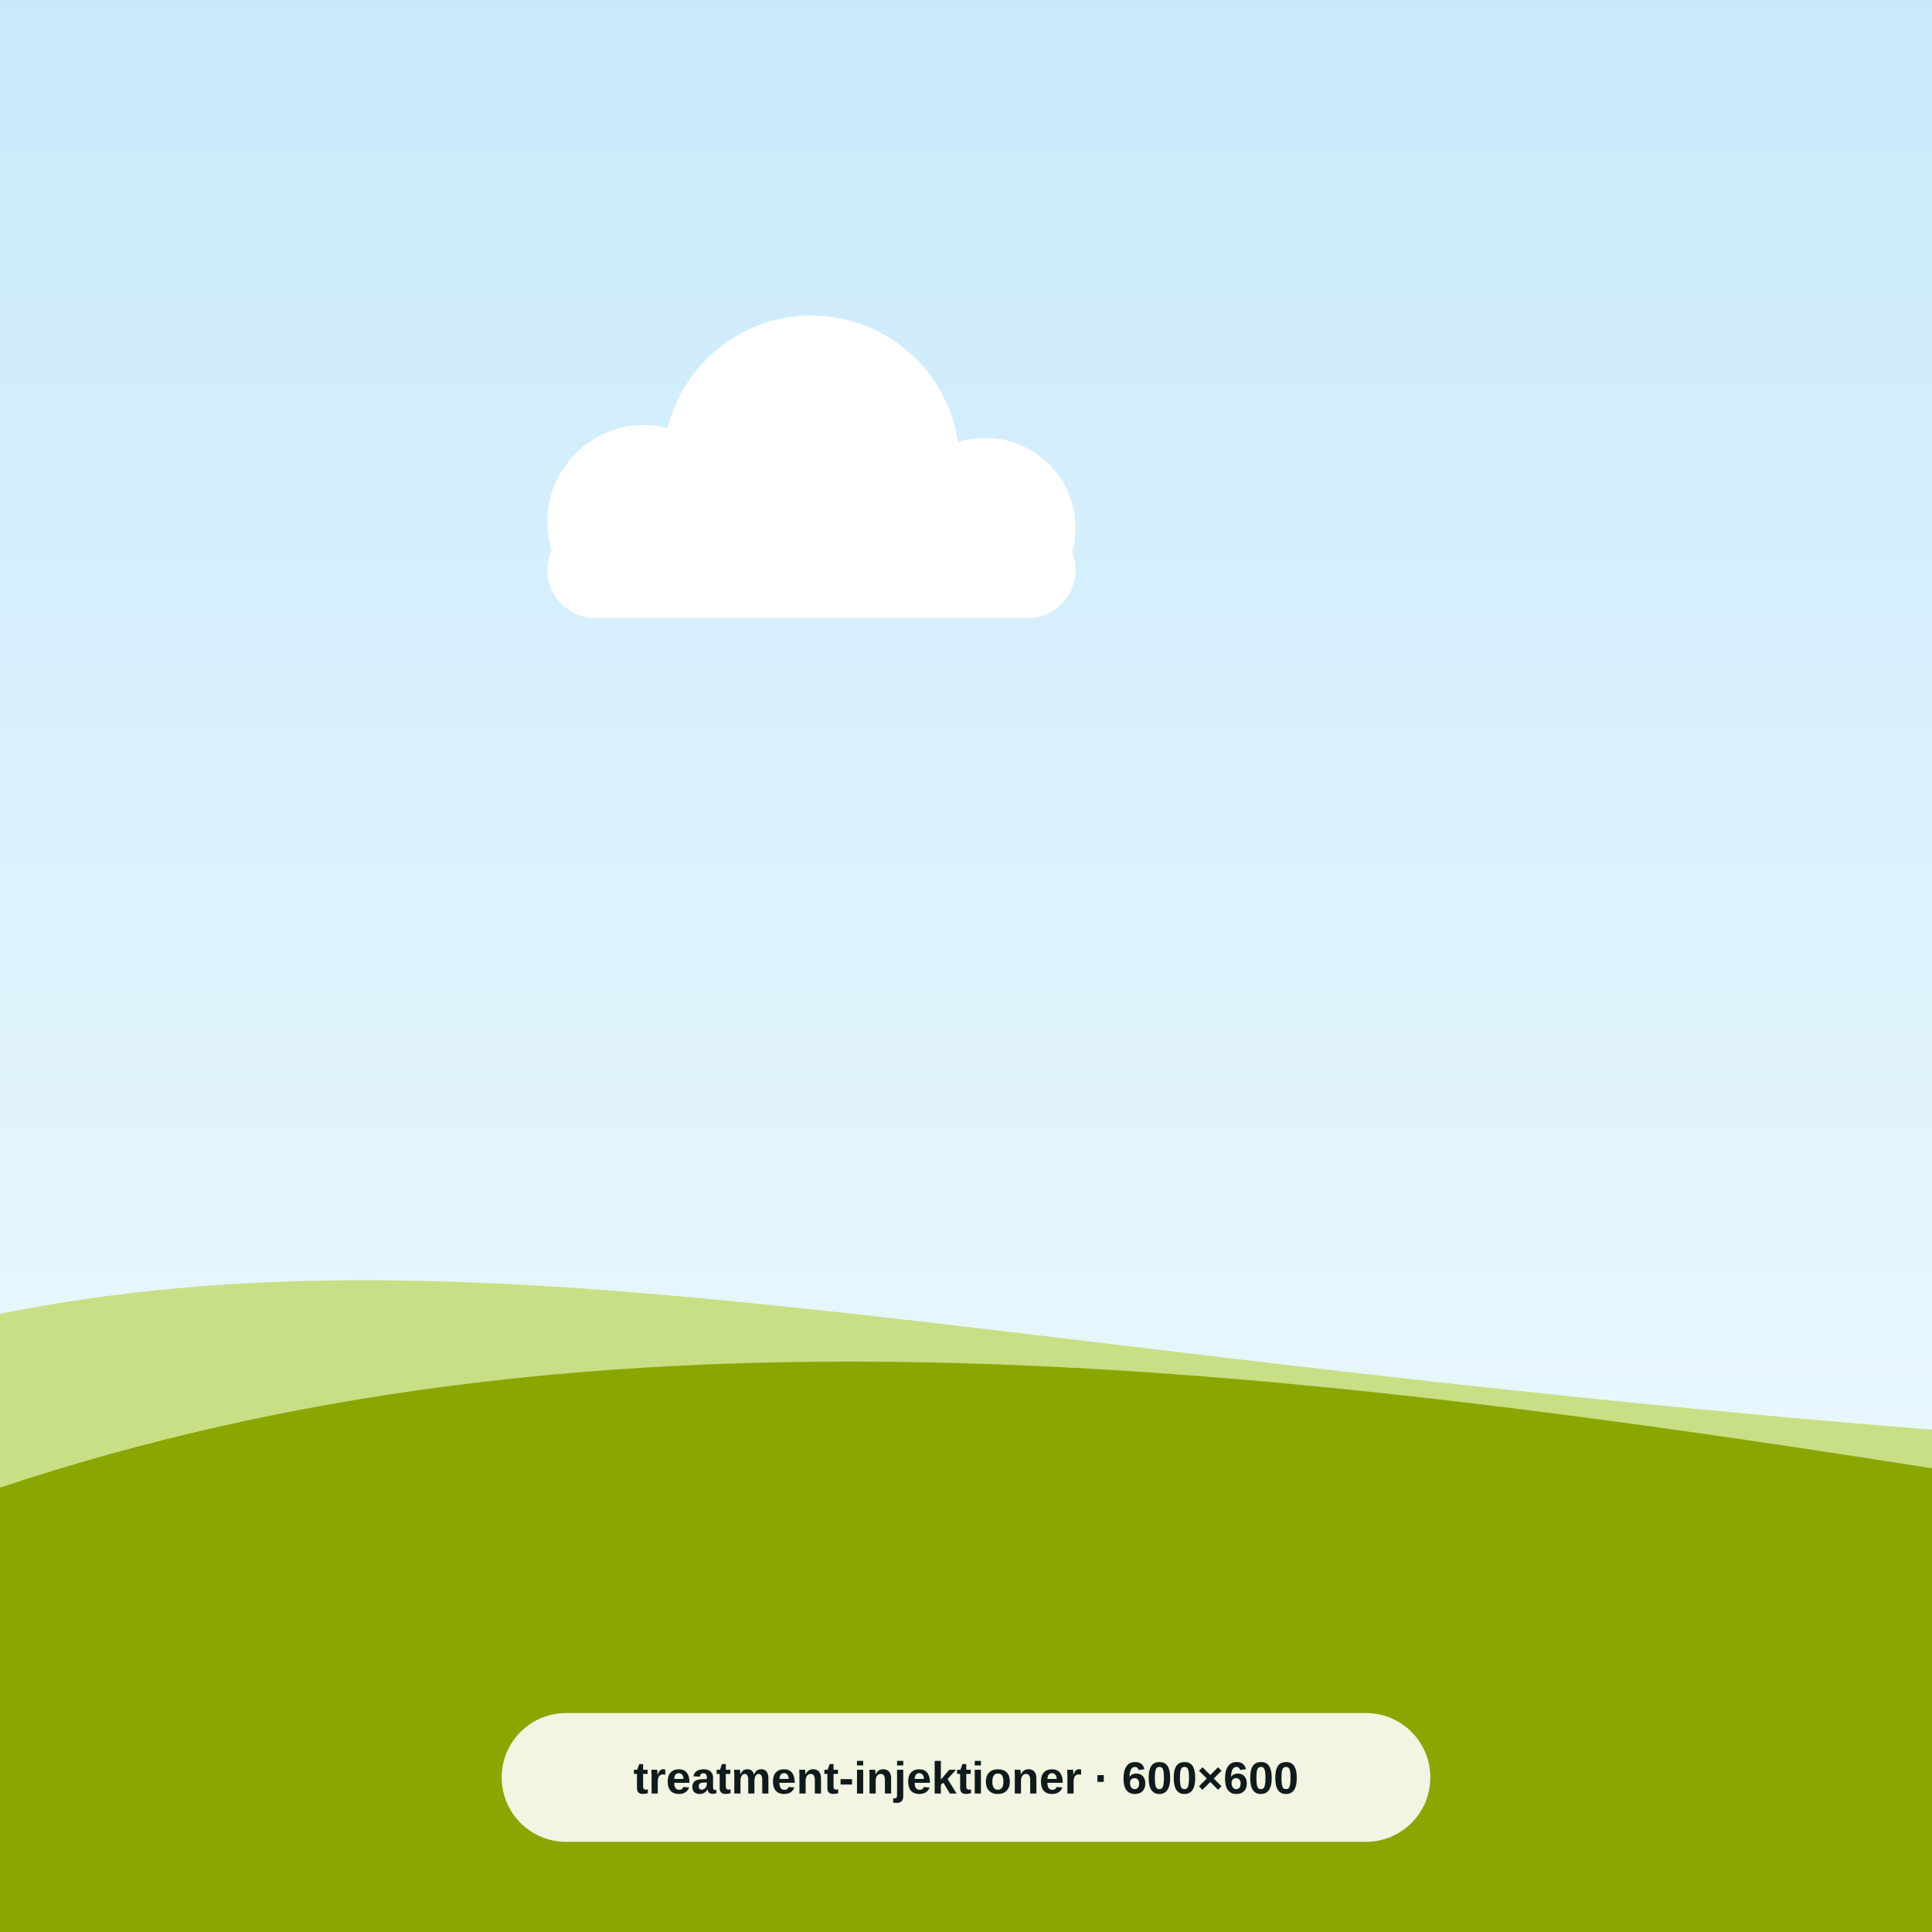
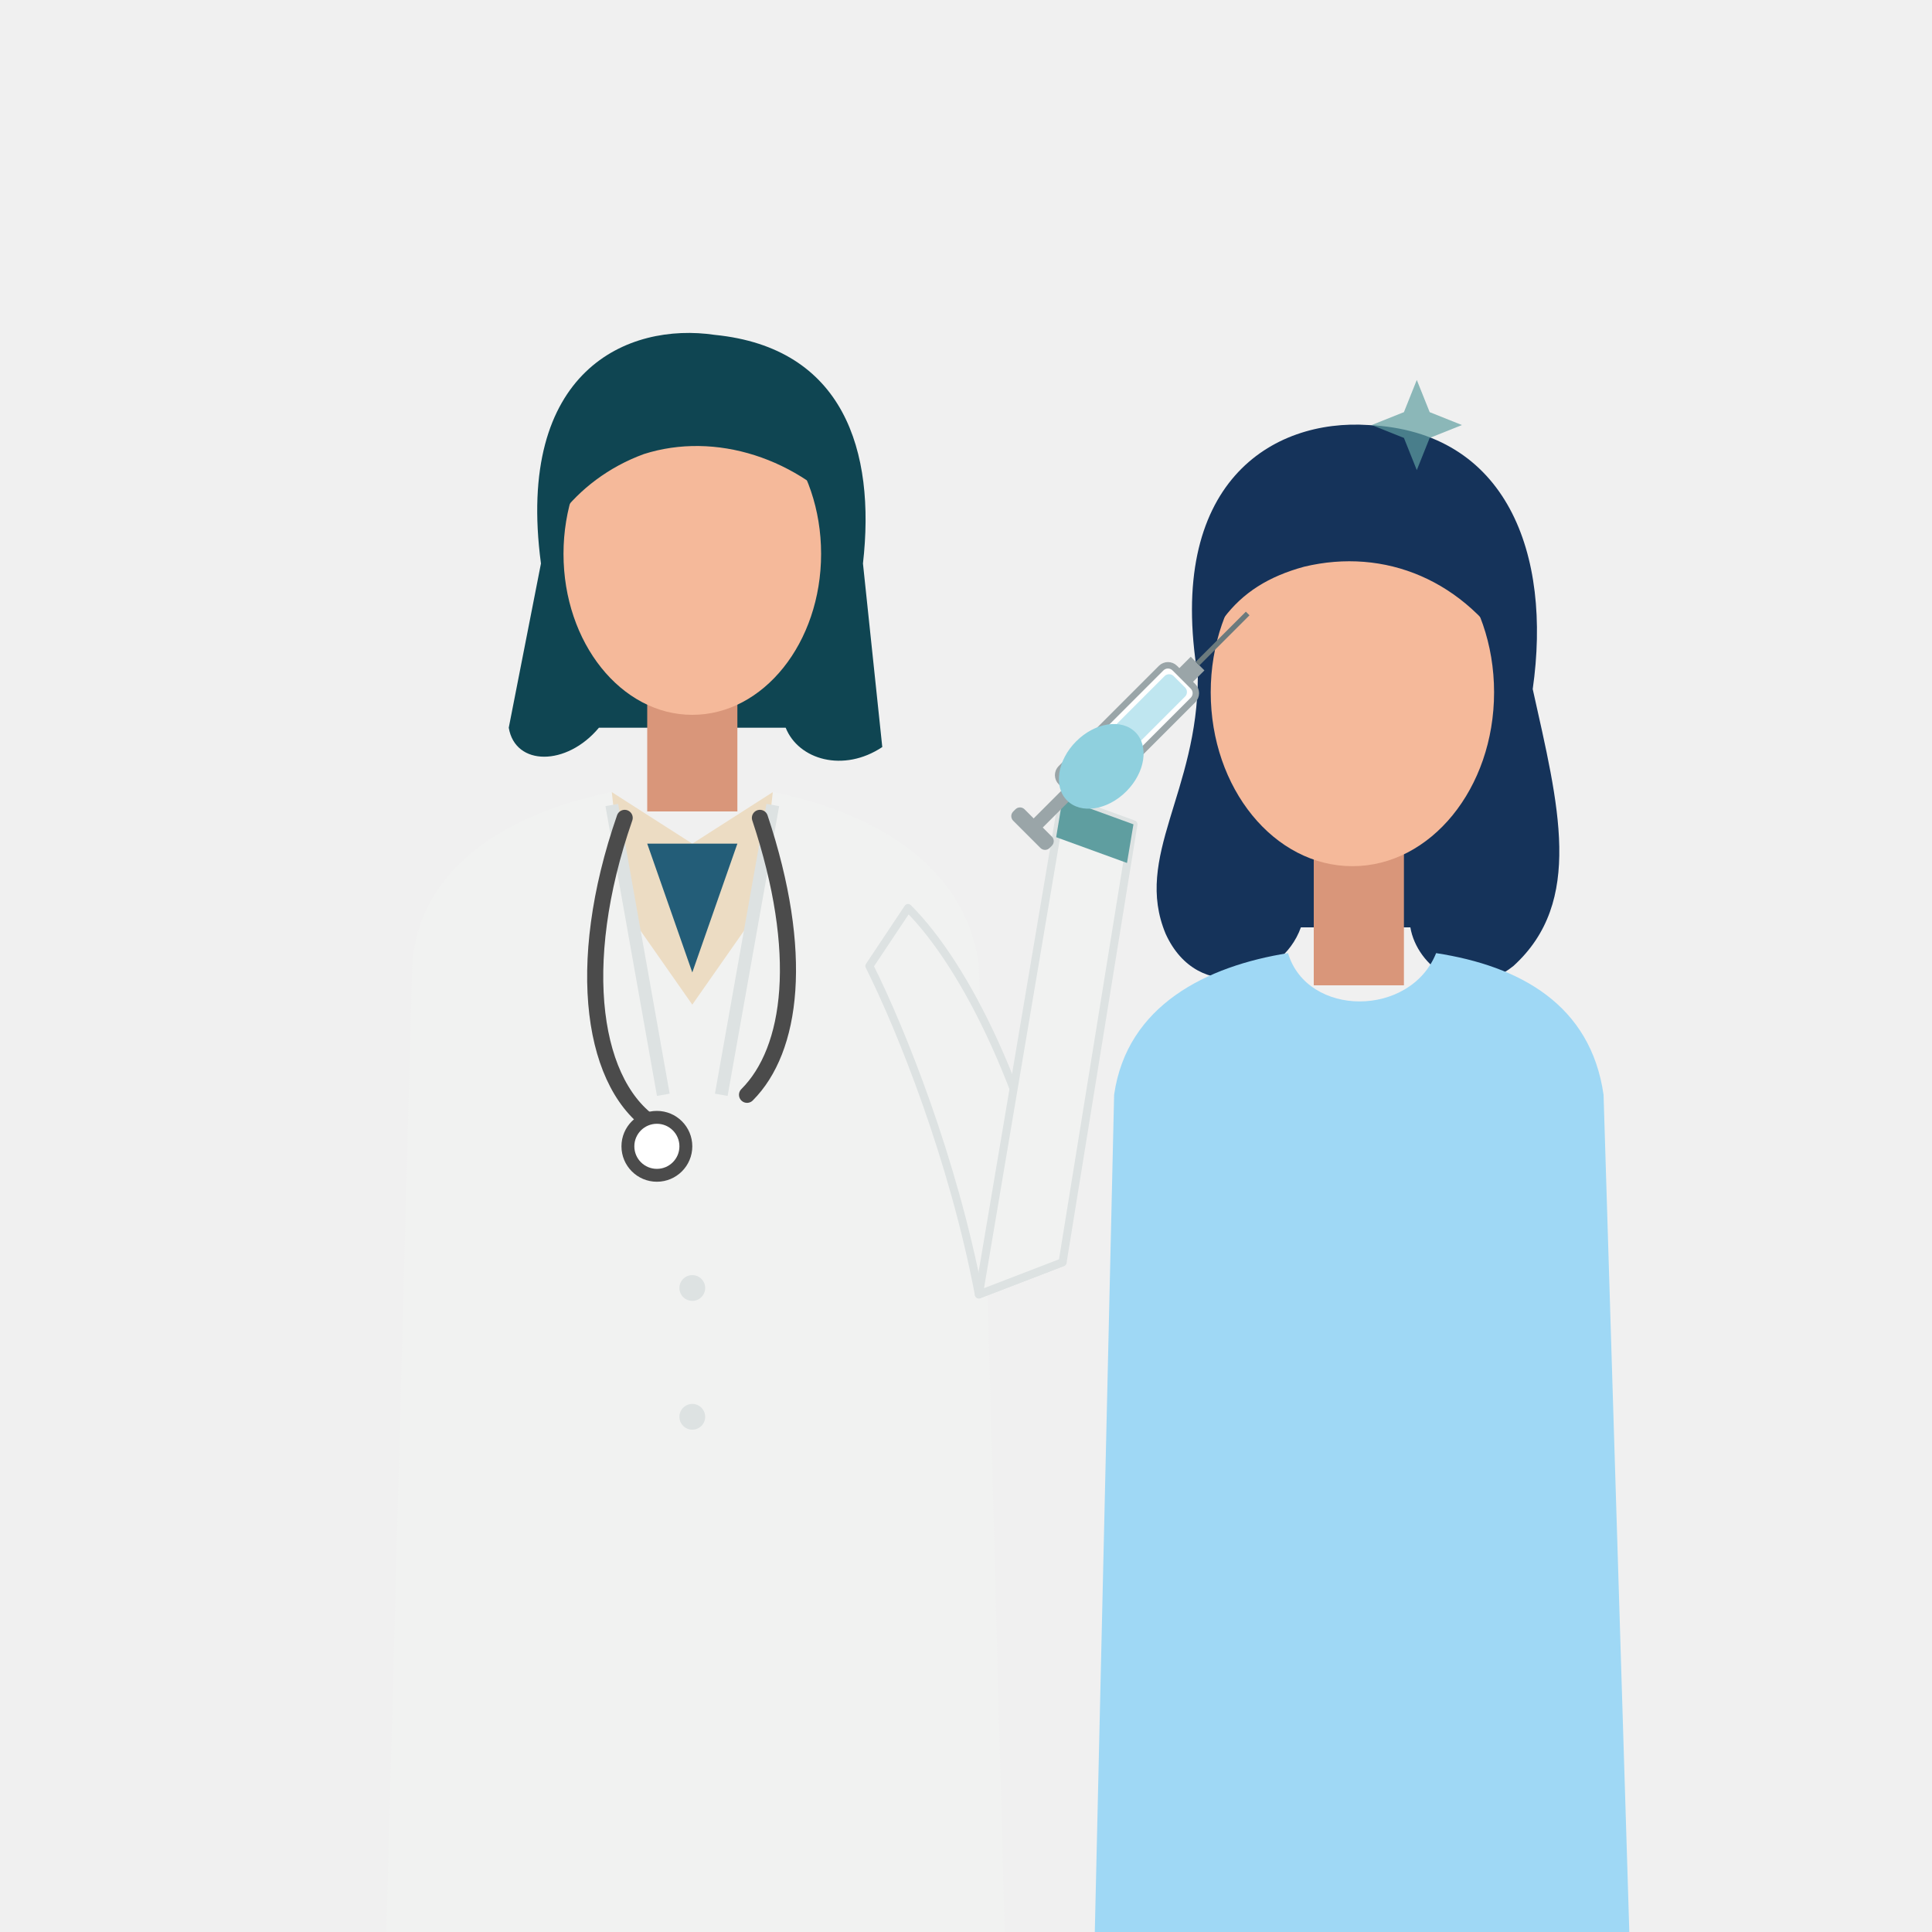
- <svg xmlns="http://www.w3.org/2000/svg" viewBox="0 0 600 600" width="600" height="600" preserveAspectRatio="xMidYMid slice">
-   <defs>
-     <linearGradient id="sky" x1="0" y1="0" x2="0" y2="1">
-       <stop offset="0" stop-color="#C9E9FB" />
-       <stop offset="1" stop-color="#F3FCFF" />
-     </linearGradient>
-   </defs>
-   <rect width="600" height="600" fill="url(#sky)" />
-   <g fill="#FFFFFF">
-     <circle cx="252" cy="144" r="46" />
-     <circle cx="200" cy="162" r="30" />
-     <circle cx="306" cy="164" r="28" />
-     <rect x="170" y="162" width="164" height="30" rx="15" />
+ <svg xmlns="http://www.w3.org/2000/svg" viewBox="0 0 600 600" width="600" height="600" role="img" aria-label="Läkare ger en injektion">
+   <path d="M168,175 C160,115 195,100 222,104 C262,108 272,140 268,175 L274,232 C262,240 248,236 244,226 L186,226 C176,238 160,238 158,226 Z" fill="#0f4552" />
+   <rect x="201" y="208" width="28" height="44" fill="#d9967a" />
+   <ellipse cx="215" cy="172" rx="40" ry="50" fill="#f5b99a" />
+   <path d="M174,160 C178,120 208,108 236,114 C258,120 268,140 265,162 C248,142 222,134 200,141 C189,145 180,152 174,160 Z" fill="#0f4552" />
+   <path d="M120,600 L128,300 C130,268 160,252 190,246 L215,262 L240,246 C270,252 300,268 304,300 L312,600 Z" fill="#f1f2f1" />
+   <polygon points="190,246 215,262 240,246 236,282 215,312 194,282" fill="#ecdcc3" />
+   <polygon points="201,262 215,302 229,262" fill="#235d78" />
+   <path d="M190,250 L206,340 M240,250 L224,340" stroke="#dde2e2" stroke-width="4" fill="none" />
+   <path d="M194,254 C178,300 184,338 204,350 M236,254 C250,296 246,326 232,340" stroke="#4b4b4b" stroke-width="5" fill="none" stroke-linecap="round" />
+   <circle cx="204" cy="356" r="9" fill="#ffffff" stroke="#4b4b4b" stroke-width="4" />
+   <circle cx="215" cy="400" r="4" fill="#dde2e2" />
+   <circle cx="215" cy="440" r="4" fill="#dde2e2" />
+   <path d="M372,210 C362,150 395,130 425,132 C468,134 482,172 476,214 C484,250 492,280 470,300 C455,312 440,300 438,288 L404,288 C398,305 372,312 362,290 C352,266 372,246 372,210 Z" fill="#15335a" />
+   <rect x="408" y="250" width="28" height="56" fill="#d9967a" />
+   <ellipse cx="420" cy="215" rx="44" ry="54" fill="#f5b99a" />
+   <path d="M380,192 C384,155 410,145 432,148 C460,152 474,175 470,205 C455,180 430,170 405,176 C394,179 386,184 380,192 Z" fill="#15335a" />
+   <path d="M340,600 L346,340 C350,312 375,300 400,296 C406,316 438,316 446,296 C472,300 494,312 498,340 L506,600 Z" fill="#9fd8f5" />
+   <path d="M282,282 C300,300 320,340 330,392 L304,402 C296,360 280,320 270,300 Z" fill="#f1f2f1" stroke="#dde2e2" stroke-width="2.5" stroke-linejoin="round" />
+   <polygon points="304,402 330,392 352,256 330,248" fill="#f1f2f1" stroke="#dde2e2" stroke-width="2.5" stroke-linejoin="round" />
+   <polygon points="330,248 352,256 350,268 328,260" fill="#5f9ea0" />
+   <g transform="translate(350,228) rotate(-45)">
+     <rect x="-44" y="-8" width="5" height="16" rx="2" fill="#9aa5a8" />
+     <rect x="-40" y="-2" width="16" height="4" fill="#9aa5a8" />
+     <rect x="-25" y="-7" width="50" height="14" rx="3" fill="#ffffff" stroke="#9aa5a8" stroke-width="2" />
+     <rect x="-4" y="-4.5" width="27" height="9" rx="2" fill="#bfe6f0" />
+     <rect x="25" y="-3" width="6" height="6" fill="#9aa5a8" />
+     <line x1="31" y1="0" x2="53" y2="0" stroke="#6b7a7d" stroke-width="1.6" />
  </g>
-   <path d="M0 408 C 150 378, 300 420, 600 444 L 600 600 L 0 600 Z" fill="#C8DF85" />
-   <path d="M0 462 C 180 402, 372 420, 600 456 L 600 600 L 0 600 Z" fill="#8AA600" />
-   <g transform="translate(155.8 532)">
-     <rect width="288.4" height="40" rx="20" fill="#FFFFFF" fill-opacity="0.88" />
-     <text x="144.2" y="25" text-anchor="middle" font-family="Figtree, Arial, sans-serif" font-size="14" font-weight="600" fill="#0E1A1C">treatment-injektioner · 600×600</text>
-   </g>
+   <ellipse cx="342" cy="238" rx="15" ry="11" transform="rotate(-45 342 238)" fill="#8fd0de" />
+   <path d="M440,118 l4,10 l10,4 l-10,4 l-4,10 l-4,-10 l-10,-4 l10,-4 Z" fill="#5f9ea0" opacity=".7" />
</svg>
